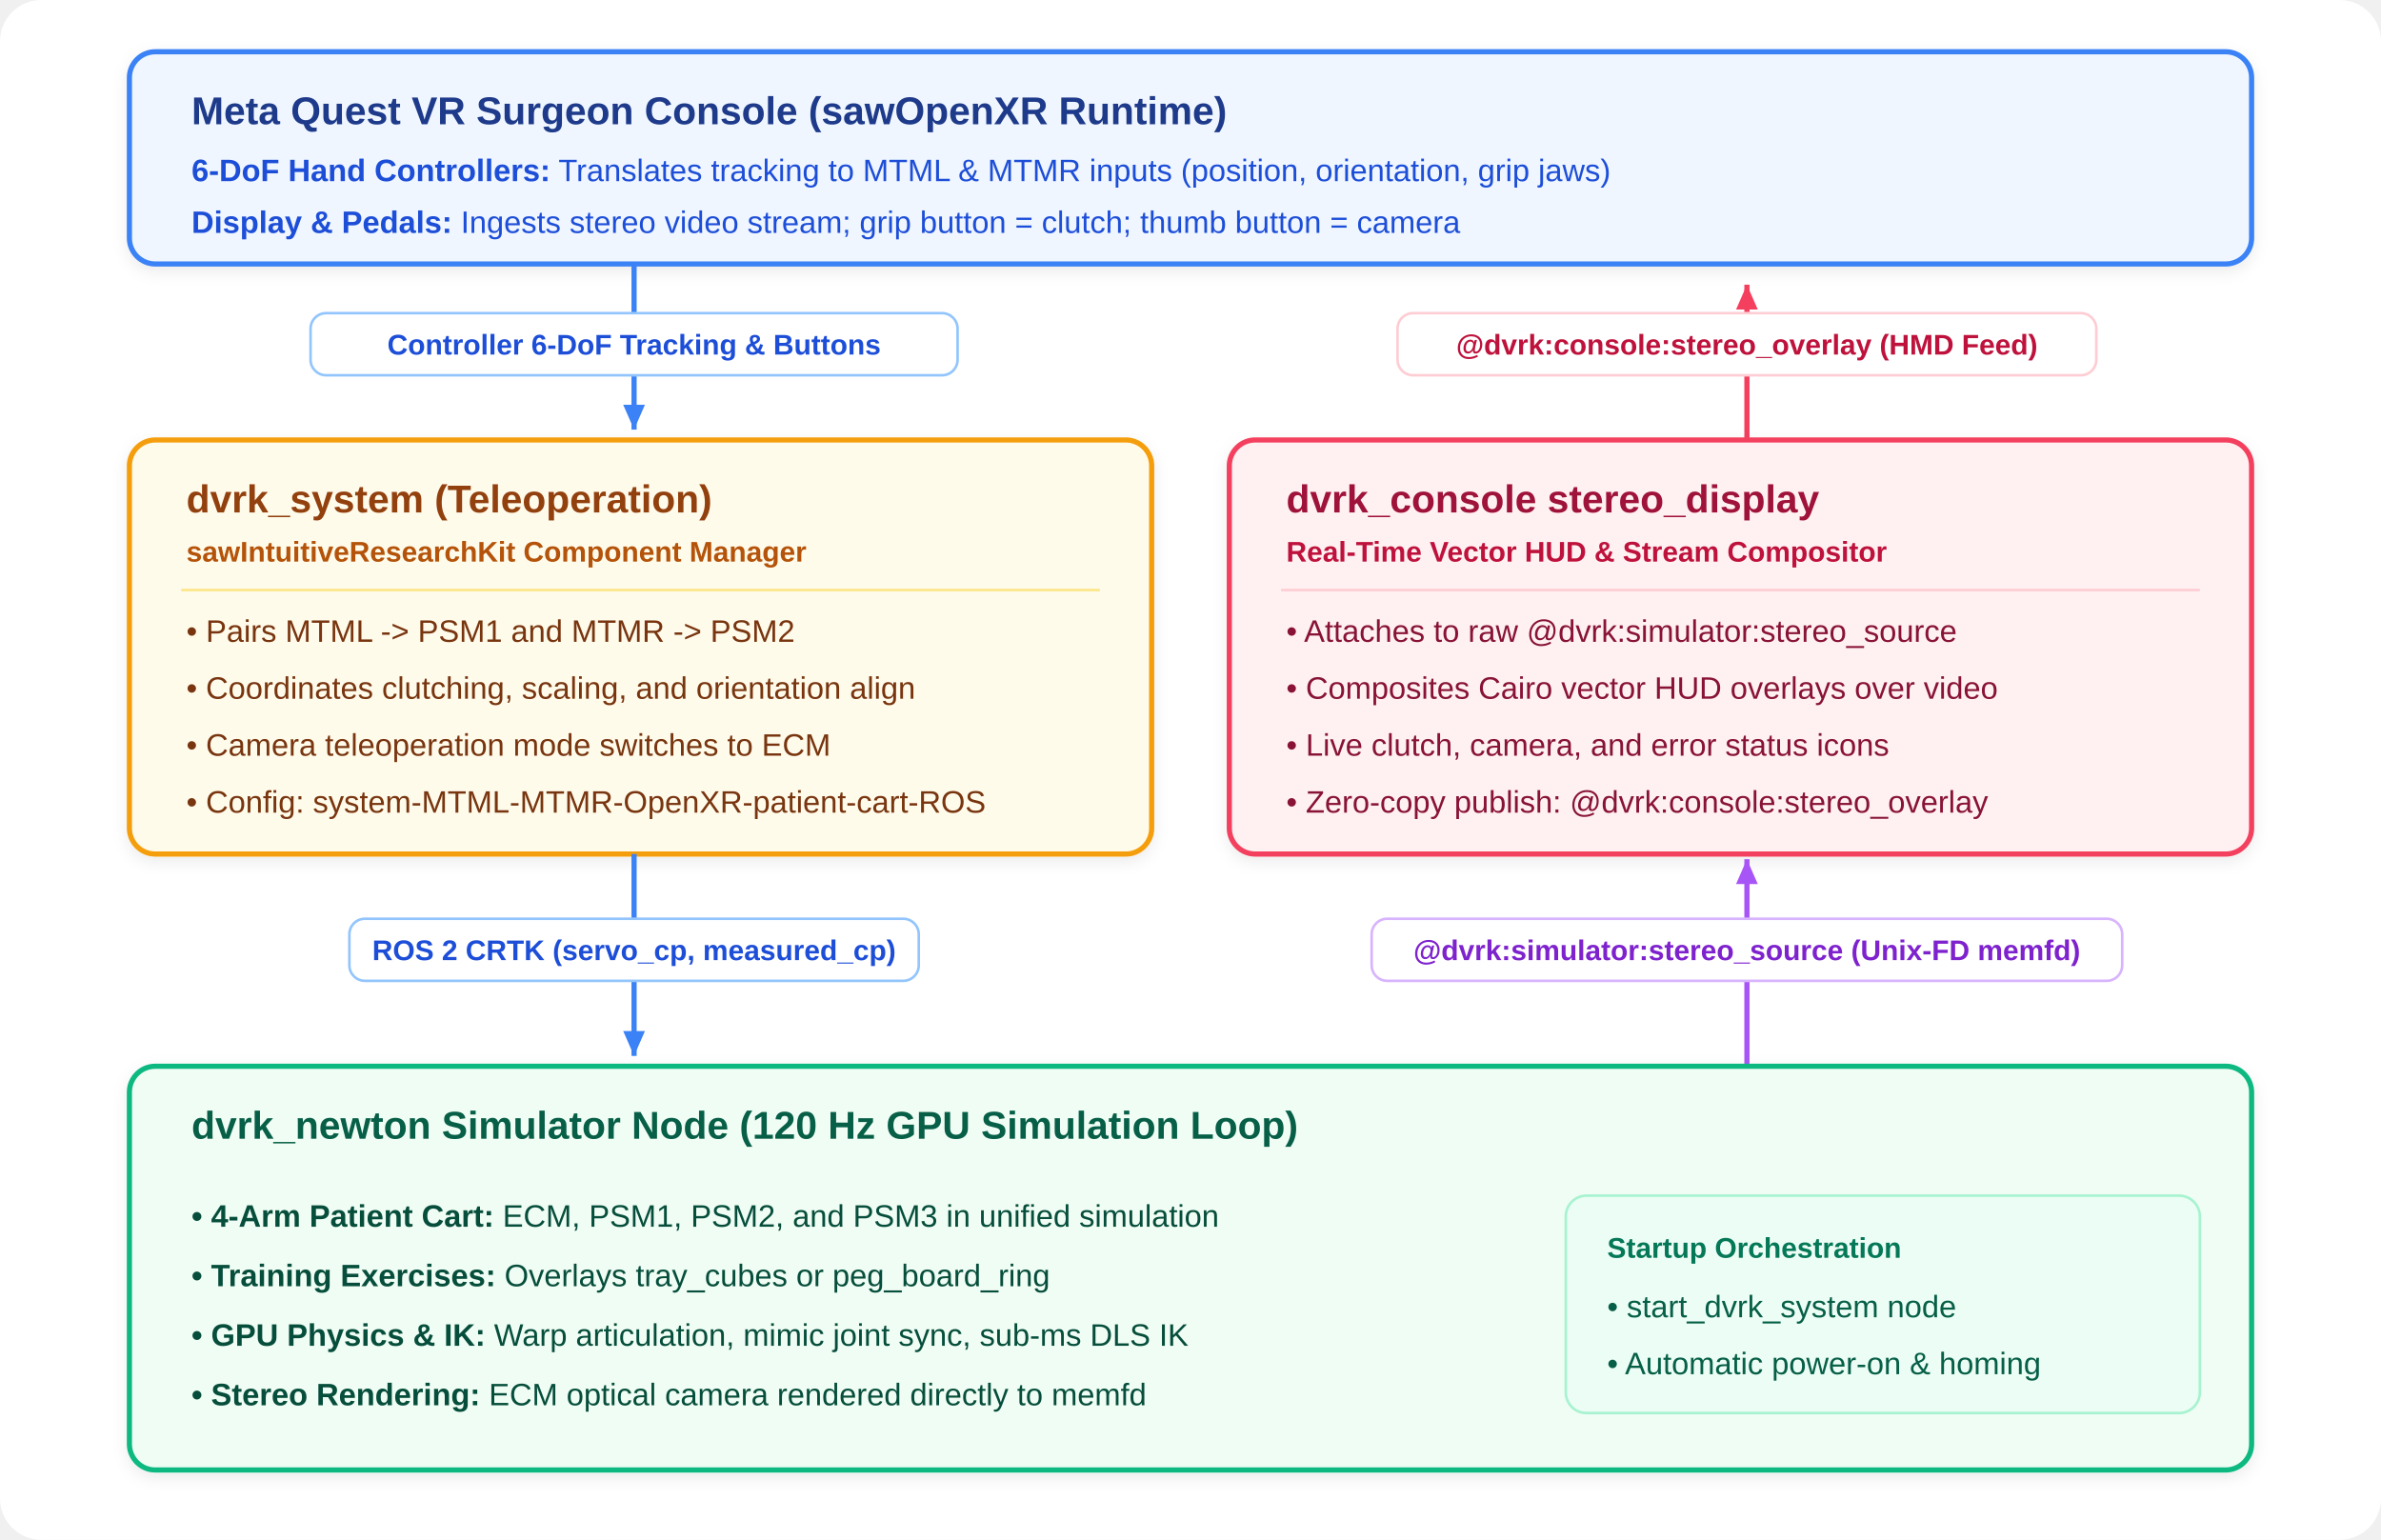
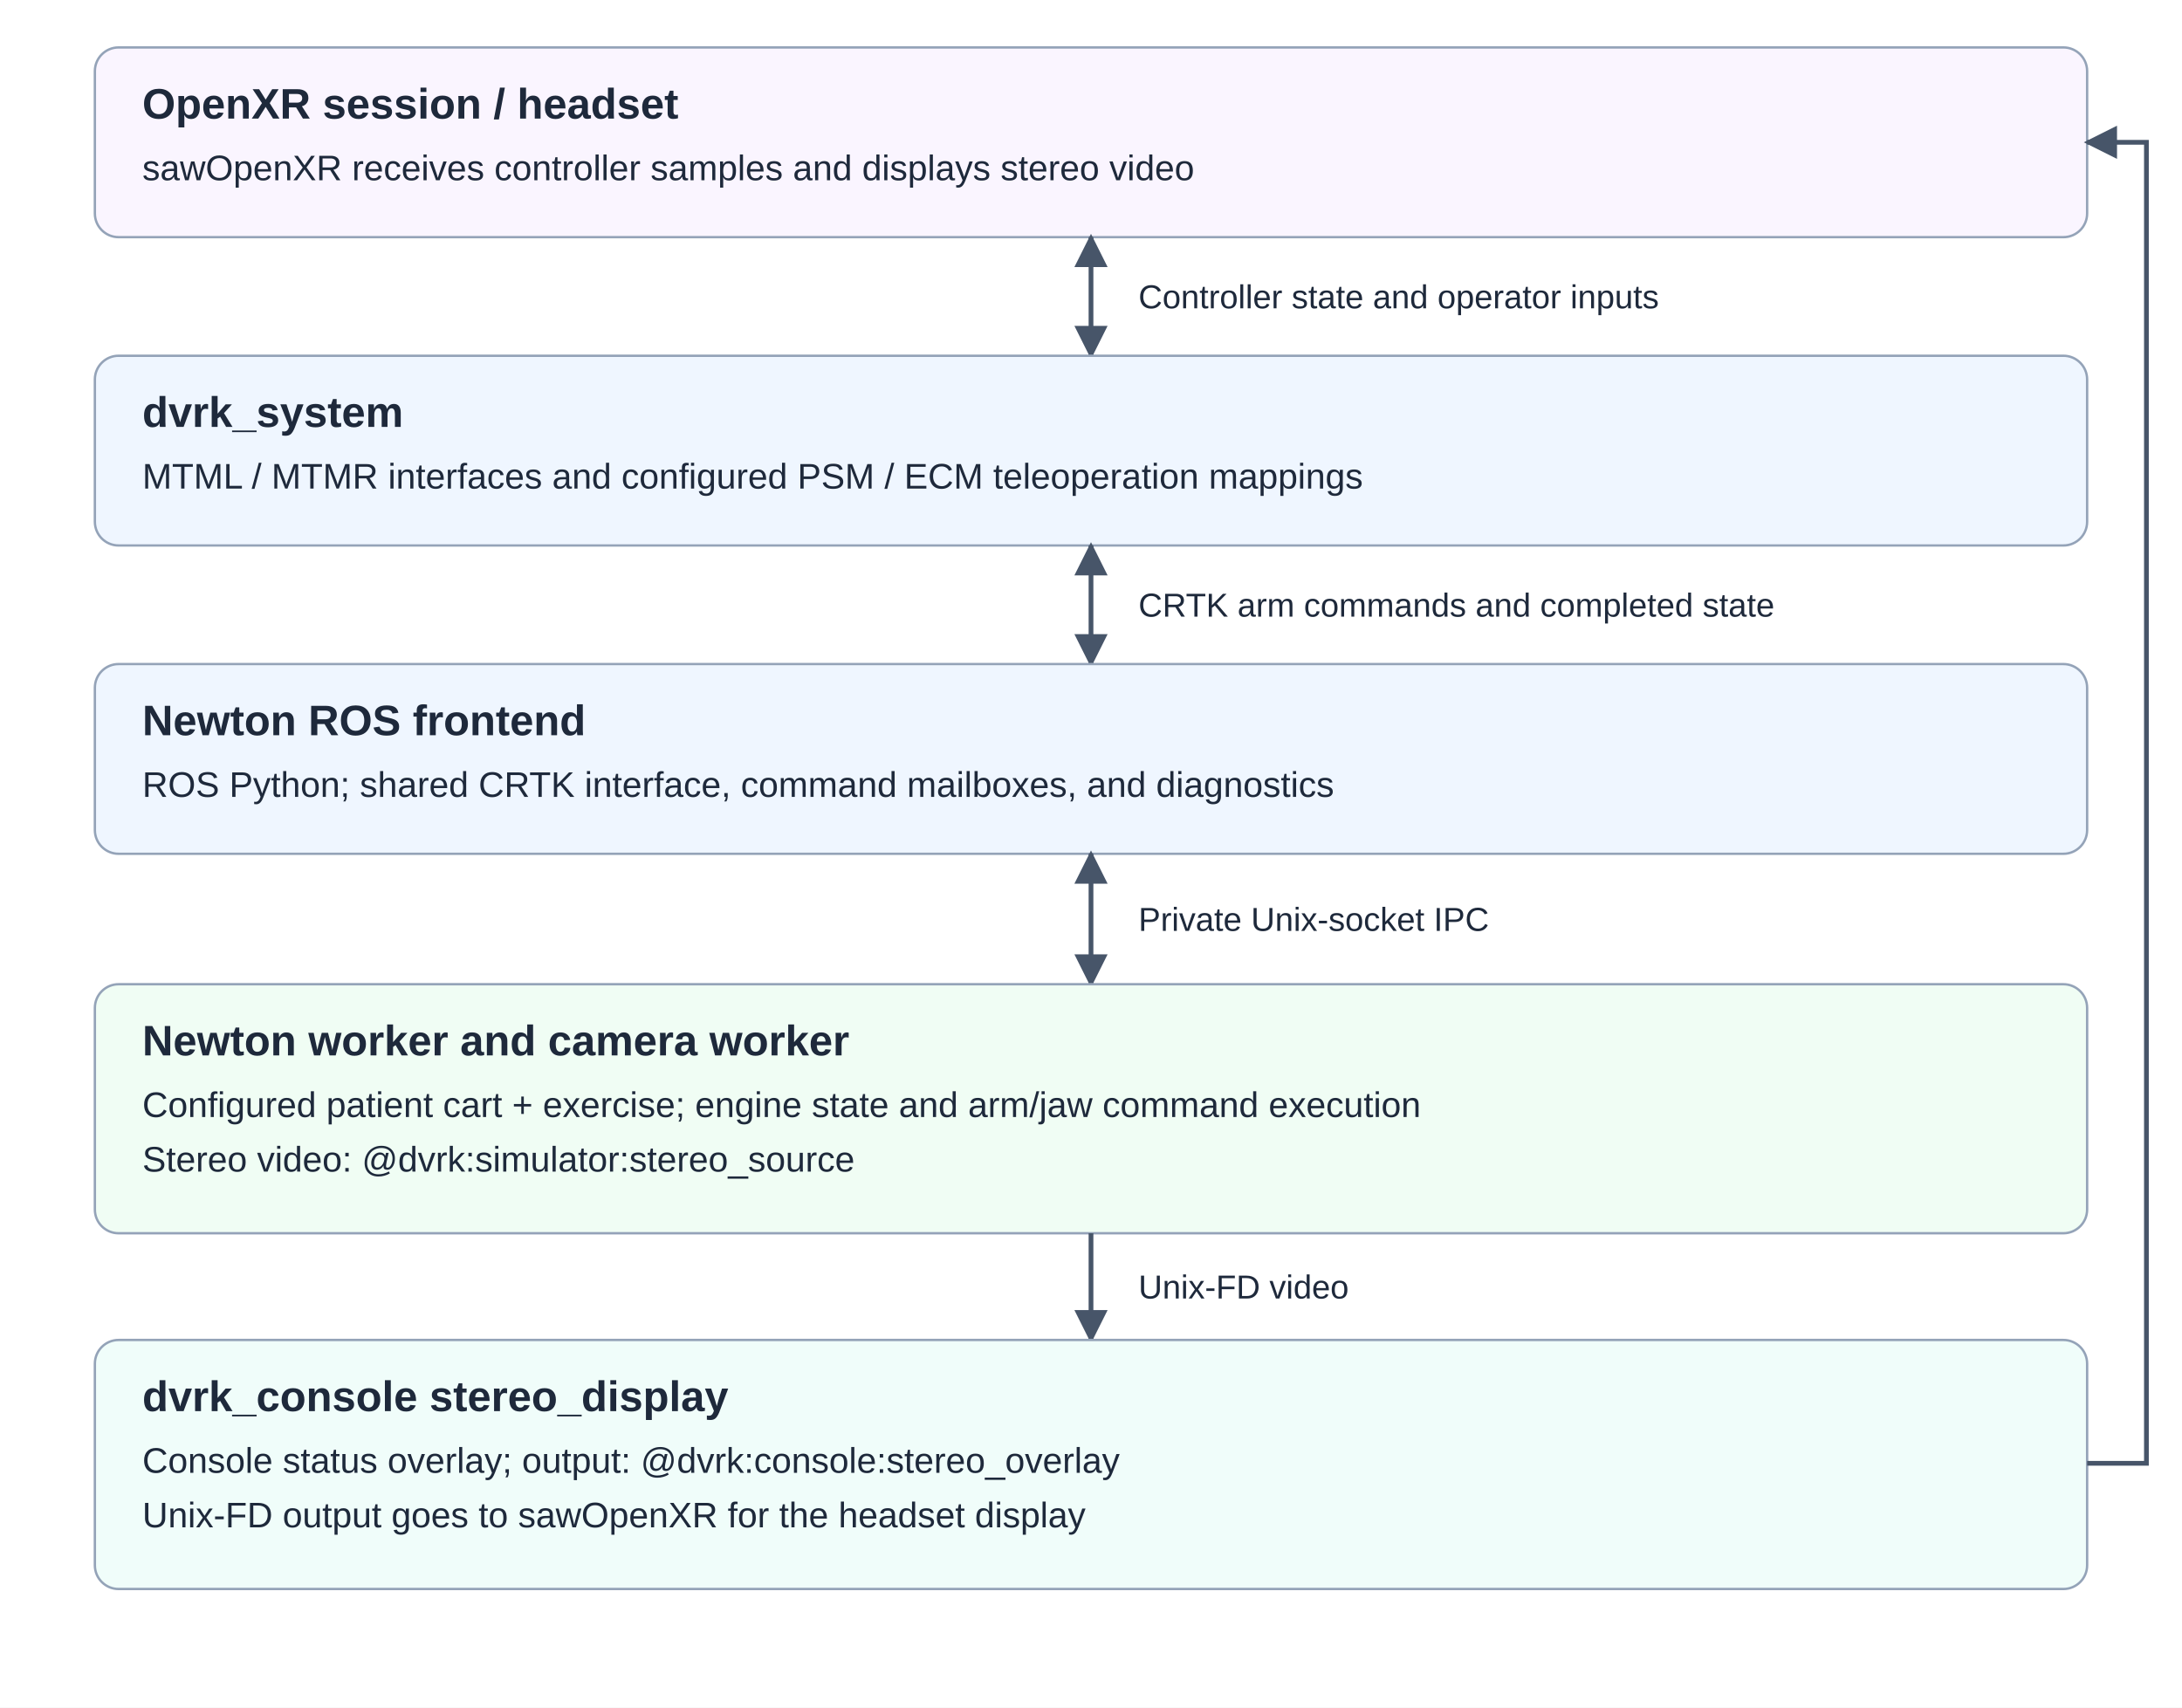
- <svg xmlns="http://www.w3.org/2000/svg" viewBox="0 0 920 595" width="100%" height="100%">
+ <svg xmlns="http://www.w3.org/2000/svg" viewBox="0 0 920 720" role="img" aria-labelledby="title description">
  <defs>
-     <style>
-       .title { font-family: Arial, Helvetica, sans-serif; font-size: 15px; font-weight: 700; }
-       .subtitle { font-family: Arial, Helvetica, sans-serif; font-size: 12px; font-weight: 500; }
-       .badge { font-family: Arial, Helvetica, sans-serif; font-size: 11px; font-weight: 600; }
-       .bullet { font-family: Arial, Helvetica, sans-serif; font-size: 12px; }
-       .arrow-text { font-family: Arial, Helvetica, sans-serif; font-size: 11px; font-weight: 600; }
-     </style>
-     <filter id="shadow" x="-2%" y="-4%" width="104%" height="110%" filterUnits="userSpaceOnUse">
-       <feDropShadow dx="0" dy="2" stdDeviation="3" flood-opacity="0.08" />
-     </filter>
-     <marker id="arrow" viewBox="0 0 10 10" refX="8" refY="5" markerWidth="6" markerHeight="6" orient="auto-start-reverse">
-       <path d="M 0 1.5 L 8 5 L 0 8.5 z" fill="#64748b" />
-     </marker>
-     <marker id="arrow-blue" viewBox="0 0 10 10" refX="8" refY="5" markerWidth="6" markerHeight="6" orient="auto-start-reverse">
-       <path d="M 0 1.5 L 8 5 L 0 8.5 z" fill="#3b82f6" />
-     </marker>
-     <marker id="arrow-purple" viewBox="0 0 10 10" refX="8" refY="5" markerWidth="6" markerHeight="6" orient="auto-start-reverse">
-       <path d="M 0 1.5 L 8 5 L 0 8.5 z" fill="#a855f7" />
-     </marker>
-     <marker id="arrow-rose" viewBox="0 0 10 10" refX="8" refY="5" markerWidth="6" markerHeight="6" orient="auto-start-reverse">
-       <path d="M 0 1.5 L 8 5 L 0 8.5 z" fill="#f43f5e" />
+     <style>text {font-family: Arial, Helvetica, sans-serif; fill: #1e293b; font-size: 15px;} .title {font-size: 18px; font-weight: bold;} .label {font-size: 14px;}</style>
+     <marker id="arrow" viewBox="0 0 10 10" refX="9" refY="5" markerWidth="7" markerHeight="7" orient="auto-start-reverse">
+       <path d="M 0 0 L 10 5 L 0 10 z" fill="#475569" />
    </marker>
  </defs>
-   <rect width="920" height="595" fill="#ffffff" rx="16" />
-   <g transform="translate(50, 20)">
-     <rect width="820" height="82" rx="10" fill="#eff6ff" stroke="#3b82f6" stroke-width="2" filter="url(#shadow)" />
-     <text x="24" y="28" class="title" fill="#1e3a8a">Meta Quest VR Surgeon Console (sawOpenXR Runtime)</text>
-     <text x="24" y="50" class="bullet" fill="#1d4ed8">
-       <tspan font-weight="700">6-DoF Hand Controllers:</tspan> Translates tracking to MTML &amp; MTMR inputs (position, orientation, grip jaws)</text>
-     <text x="24" y="70" class="bullet" fill="#1d4ed8">
-       <tspan font-weight="700">Display &amp; Pedals:</tspan> Ingests stereo video stream; grip button = clutch; thumb button = camera</text>
-   </g>
-   <path d="M 245 102 L 245 166" fill="none" stroke="#3b82f6" stroke-width="2" marker-end="url(#arrow-blue)" />
-   <rect x="120" y="121" width="250" height="24" rx="6" fill="#ffffff" stroke="#93c5fd" stroke-width="1" />
-   <text x="245" y="137" text-anchor="middle" class="arrow-text" fill="#1d4ed8">Controller 6-DoF Tracking &amp; Buttons</text>
-   <path d="M 675 170 L 675 110" fill="none" stroke="#f43f5e" stroke-width="2" marker-end="url(#arrow-rose)" />
-   <rect x="540" y="121" width="270" height="24" rx="6" fill="#ffffff" stroke="#fecdd3" stroke-width="1" />
-   <text x="675" y="137" text-anchor="middle" class="arrow-text" fill="#be123c">@dvrk:console:stereo_overlay (HMD Feed)</text>
-   <g transform="translate(50, 170)">
-     <rect width="395" height="160" rx="10" fill="#fffbeb" stroke="#f59e0b" stroke-width="2" filter="url(#shadow)" />
-     <text x="22" y="28" class="title" fill="#92400e">dvrk_system (Teleoperation)</text>
-     <text x="22" y="47" class="badge" fill="#b45309">sawIntuitiveResearchKit Component Manager</text>
-     <line x1="20" y1="58" x2="375" y2="58" stroke="#fde68a" stroke-width="1" />
-     <text x="22" y="78" class="bullet" fill="#78350f">• Pairs MTML -&gt; PSM1 and MTMR -&gt; PSM2</text>
-     <text x="22" y="100" class="bullet" fill="#78350f">• Coordinates clutching, scaling, and orientation align</text>
-     <text x="22" y="122" class="bullet" fill="#78350f">• Camera teleoperation mode switches to ECM</text>
-     <text x="22" y="144" class="bullet" fill="#78350f">• Config: system-MTML-MTMR-OpenXR-patient-cart-ROS</text>
-   </g>
-   <g transform="translate(475, 170)">
-     <rect width="395" height="160" rx="10" fill="#fff1f2" stroke="#f43f5e" stroke-width="2" filter="url(#shadow)" />
-     <text x="22" y="28" class="title" fill="#9f1239">dvrk_console stereo_display</text>
-     <text x="22" y="47" class="badge" fill="#be123c">Real-Time Vector HUD &amp; Stream Compositor</text>
-     <line x1="20" y1="58" x2="375" y2="58" stroke="#fecdd3" stroke-width="1" />
-     <text x="22" y="78" class="bullet" fill="#881337">• Attaches to raw @dvrk:simulator:stereo_source</text>
-     <text x="22" y="100" class="bullet" fill="#881337">• Composites Cairo vector HUD overlays over video</text>
-     <text x="22" y="122" class="bullet" fill="#881337">• Live clutch, camera, and error status icons</text>
-     <text x="22" y="144" class="bullet" fill="#881337">• Zero-copy publish: @dvrk:console:stereo_overlay</text>
-   </g>
-   <line x1="245" y1="330" x2="245" y2="408" stroke="#3b82f6" stroke-width="2" marker-end="url(#arrow-blue)" />
-   <rect x="135" y="355" width="220" height="24" rx="6" fill="#ffffff" stroke="#93c5fd" stroke-width="1" />
-   <text x="245" y="371" text-anchor="middle" class="arrow-text" fill="#1d4ed8">ROS 2 CRTK (servo_cp, measured_cp)</text>
-   <path d="M 675 412 L 675 332" fill="none" stroke="#a855f7" stroke-width="2" marker-end="url(#arrow-purple)" />
-   <rect x="530" y="355" width="290" height="24" rx="6" fill="#ffffff" stroke="#d8b4fe" stroke-width="1" />
-   <text x="675" y="371" text-anchor="middle" class="arrow-text" fill="#7e22ce">@dvrk:simulator:stereo_source (Unix-FD memfd)</text>
-   <g transform="translate(50, 412)">
-     <rect width="820" height="156" rx="10" fill="#f0fdf4" stroke="#10b981" stroke-width="2" filter="url(#shadow)" />
-     <text x="24" y="28" class="title" fill="#065f46">dvrk_newton Simulator Node (120 Hz GPU Simulation Loop)</text>
-     <text x="24" y="62" class="bullet" fill="#064e3b">
-       <tspan font-weight="700">• 4-Arm Patient Cart:</tspan> ECM, PSM1, PSM2, and PSM3 in unified simulation</text>
-     <text x="24" y="85" class="bullet" fill="#064e3b">
-       <tspan font-weight="700">• Training Exercises:</tspan> Overlays tray_cubes or peg_board_ring</text>
-     <text x="24" y="108" class="bullet" fill="#064e3b">
-       <tspan font-weight="700">• GPU Physics &amp; IK:</tspan> Warp articulation, mimic joint sync, sub-ms DLS IK</text>
-     <text x="24" y="131" class="bullet" fill="#064e3b">
-       <tspan font-weight="700">• Stereo Rendering:</tspan> ECM optical camera rendered directly to memfd</text>
-     <g transform="translate(555, 50)">
-       <rect width="245" height="84" rx="8" fill="#ecfdf5" stroke="#a7f3d0" stroke-width="1" />
-       <text x="16" y="24" class="badge" fill="#047857">Startup Orchestration</text>
-       <text x="16" y="47" class="bullet" fill="#065f46">• start_dvrk_system node</text>
-       <text x="16" y="69" class="bullet" fill="#065f46">• Automatic power-on &amp; homing</text>
-     </g>
-   </g>
+   <rect width="920" height="720" fill="white" />
+   <rect x="40" y="20" width="840" height="80" rx="10" fill="#faf5ff" stroke="#94a3b8" />
+   <text x="60" y="50" class="title">OpenXR session / headset</text>
+   <text x="60" y="76">sawOpenXR receives controller samples and displays stereo video</text>
+   <line x1="460" y1="100" x2="460" y2="150" stroke="#475569" stroke-width="2" marker-end="url(#arrow)" marker-start="url(#arrow)" />
+   <text x="480" y="130.0" class="label">Controller state and operator inputs</text>
+   <rect x="40" y="150" width="840" height="80" rx="10" fill="#eff6ff" stroke="#94a3b8" />
+   <text x="60" y="180" class="title">dvrk_system</text>
+   <text x="60" y="206">MTML / MTMR interfaces and configured PSM / ECM teleoperation mappings</text>
+   <line x1="460" y1="230" x2="460" y2="280" stroke="#475569" stroke-width="2" marker-end="url(#arrow)" marker-start="url(#arrow)" />
+   <text x="480" y="260.0" class="label">CRTK arm commands and completed state</text>
+   <rect x="40" y="280" width="840" height="80" rx="10" fill="#eff6ff" stroke="#94a3b8" />
+   <text x="60" y="310" class="title">Newton ROS frontend</text>
+   <text x="60" y="336">ROS Python; shared CRTK interface, command mailboxes, and diagnostics</text>
+   <line x1="460" y1="360" x2="460" y2="415" stroke="#475569" stroke-width="2" marker-end="url(#arrow)" marker-start="url(#arrow)" />
+   <text x="480" y="392.5" class="label">Private Unix-socket IPC</text>
+   <rect x="40" y="415" width="840" height="105" rx="10" fill="#f0fdf4" stroke="#94a3b8" />
+   <text x="60" y="445" class="title">Newton worker and camera worker</text>
+   <text x="60" y="471">Configured patient cart + exercise; engine state and arm/jaw command execution</text>
+   <text x="60" y="494">Stereo video: @dvrk:simulator:stereo_source</text>
+   <line x1="460" y1="520" x2="460" y2="565" stroke="#475569" stroke-width="2" marker-end="url(#arrow)" />
+   <text x="480" y="547.5" class="label">Unix-FD video</text>
+   <rect x="40" y="565" width="840" height="105" rx="10" fill="#f0fdfa" stroke="#94a3b8" />
+   <text x="60" y="595" class="title">dvrk_console stereo_display</text>
+   <text x="60" y="621">Console status overlay; output: @dvrk:console:stereo_overlay</text>
+   <text x="60" y="644">Unix-FD output goes to sawOpenXR for the headset display</text>
+   <path d="M 880 617 L 905 617 L 905 60 L 880 60" fill="none" stroke="#475569" stroke-width="2" marker-end="url(#arrow)" />
</svg>
